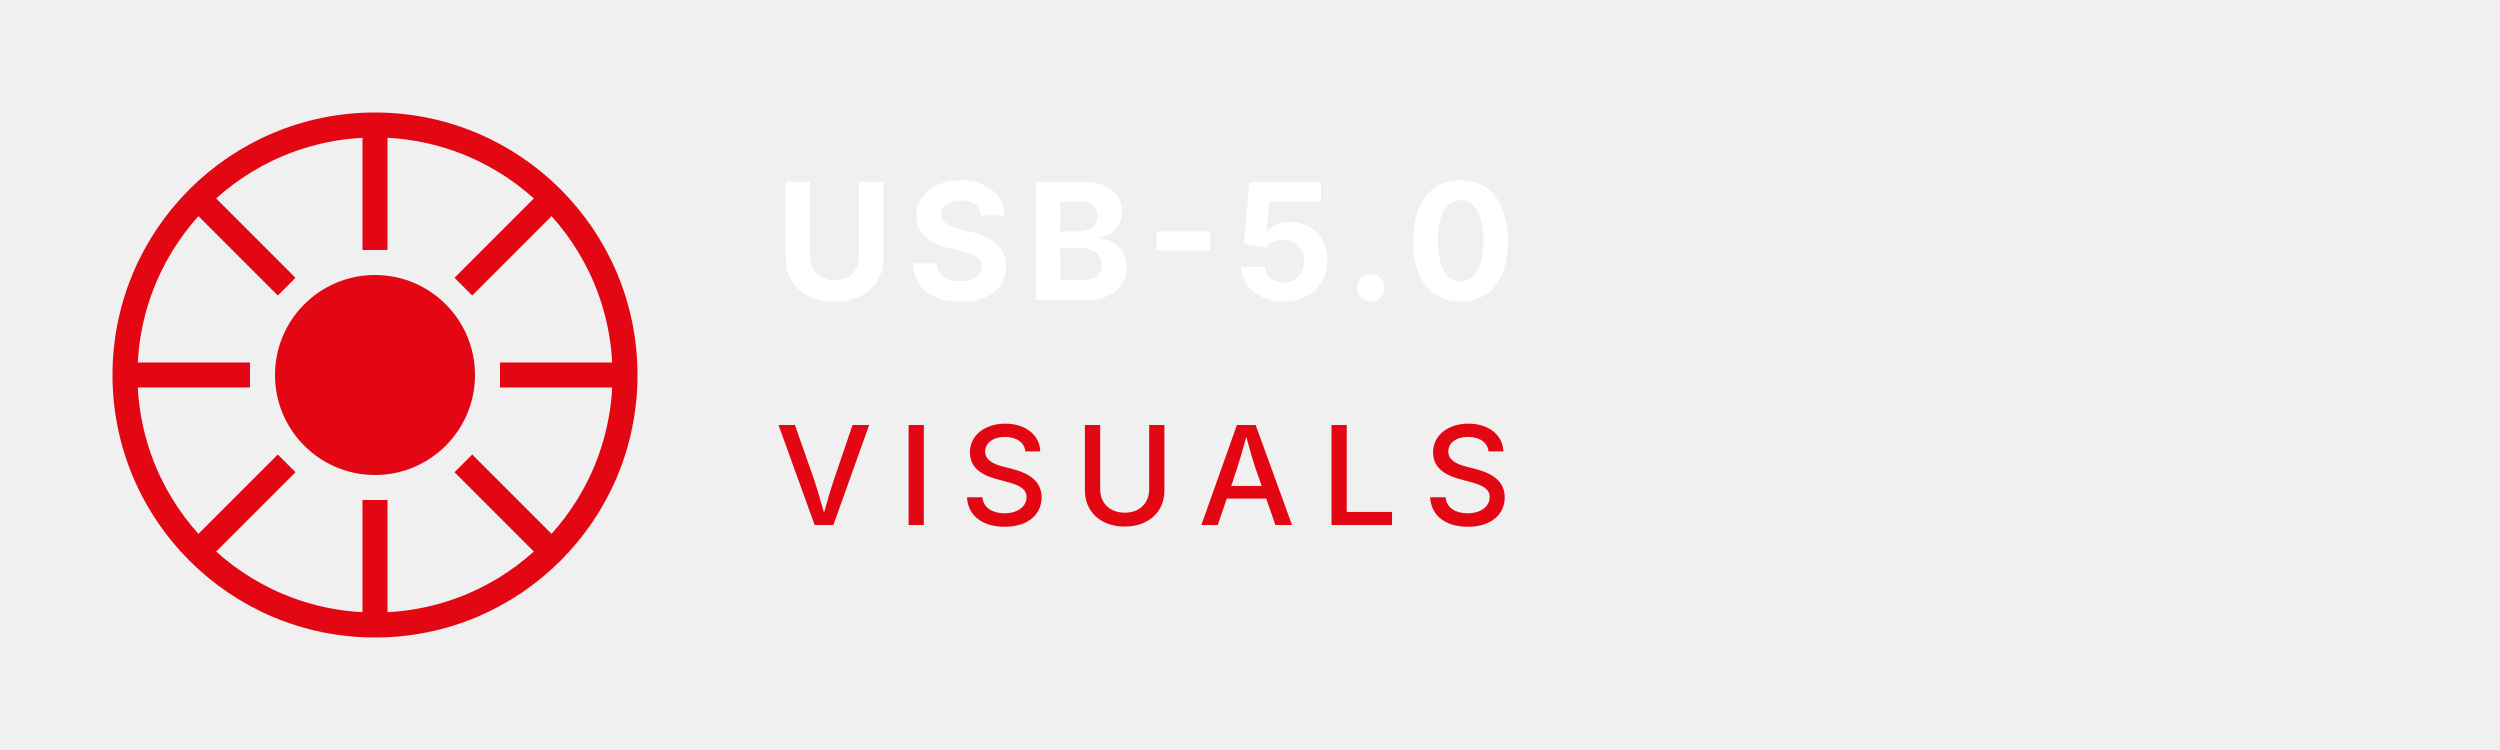
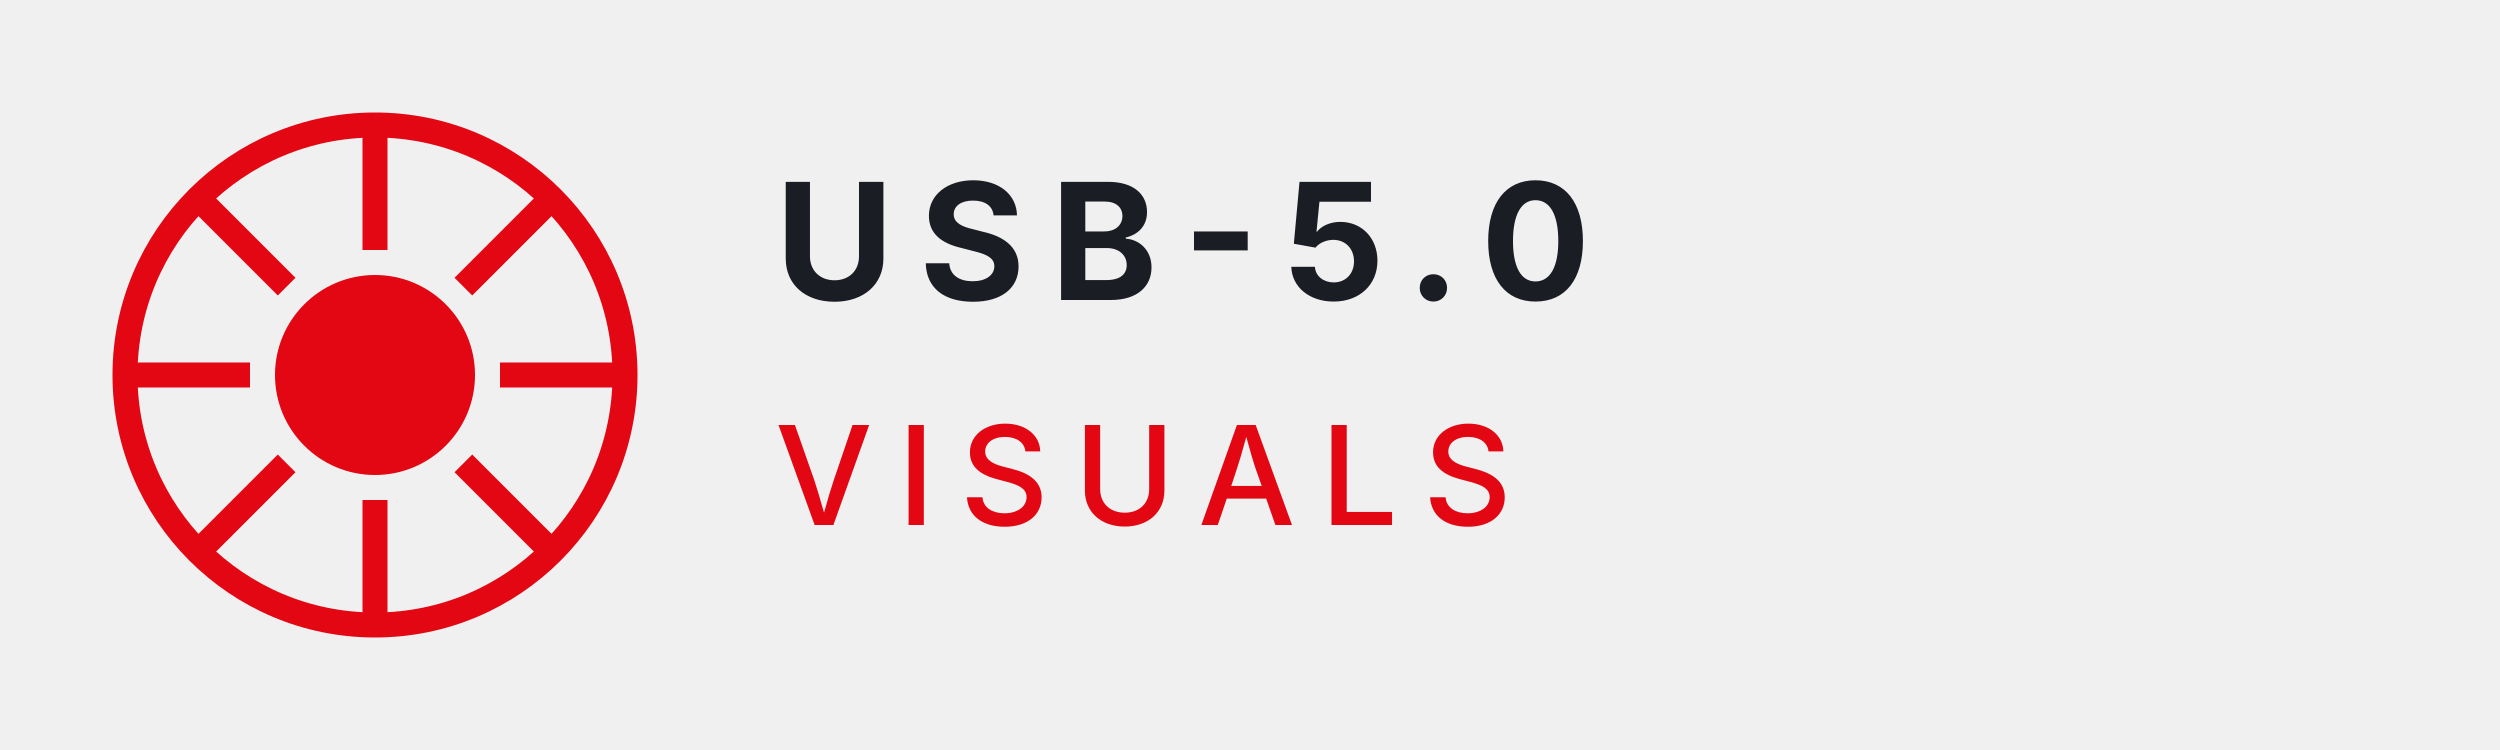
<svg xmlns="http://www.w3.org/2000/svg" viewBox="0 0 200 60" fill="none">
  <circle cx="30" cy="30" r="20" stroke="#E30613" stroke-width="2" fill="none" />
  <circle cx="30" cy="30" r="8" fill="#E30613" />
  <line x1="30" y1="10" x2="30" y2="20" stroke="#E30613" stroke-width="2" />
  <line x1="30" y1="40" x2="30" y2="50" stroke="#E30613" stroke-width="2" />
  <line x1="10" y1="30" x2="20" y2="30" stroke="#E30613" stroke-width="2" />
  <line x1="40" y1="30" x2="50" y2="30" stroke="#E30613" stroke-width="2" />
  <line x1="15.86" y1="15.86" x2="22.93" y2="22.93" stroke="#E30613" stroke-width="2" />
  <line x1="37.07" y1="37.07" x2="44.14" y2="44.14" stroke="#E30613" stroke-width="2" />
  <line x1="44.14" y1="15.86" x2="37.07" y2="22.93" stroke="#E30613" stroke-width="2" />
  <line x1="22.93" y1="37.07" x2="15.86" y2="44.14" stroke="#E30613" stroke-width="2" />
-   <text x="62" y="24" font-family="Inter, sans-serif" font-size="13" font-weight="700" fill="#FFFFFF" letter-spacing="1">USB-5.0</text>
+   <text x="62" y="24" font-family="Inter, sans-serif" font-size="13" font-weight="700" fill="#1A1D23" letter-spacing="2">USB-5.0</text>
  <text x="62" y="42" font-family="Inter, sans-serif" font-size="11" font-weight="500" fill="#E30613" letter-spacing="2">VISUALS</text>
</svg>
